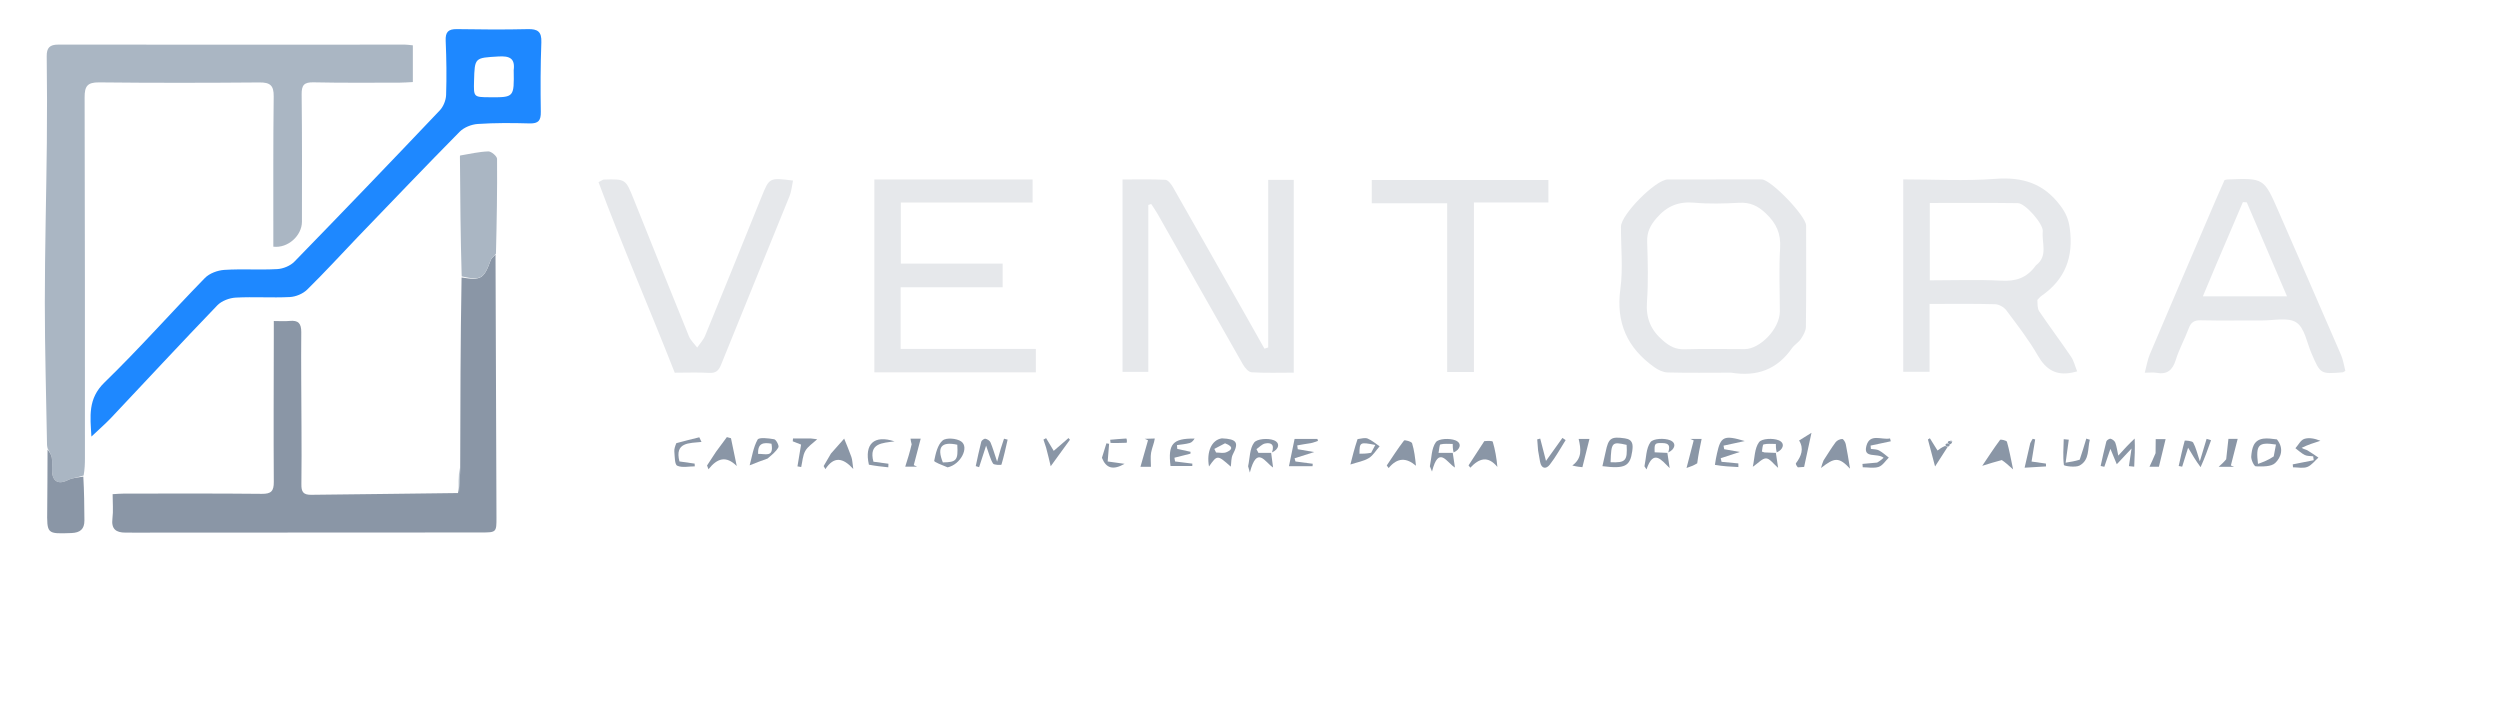
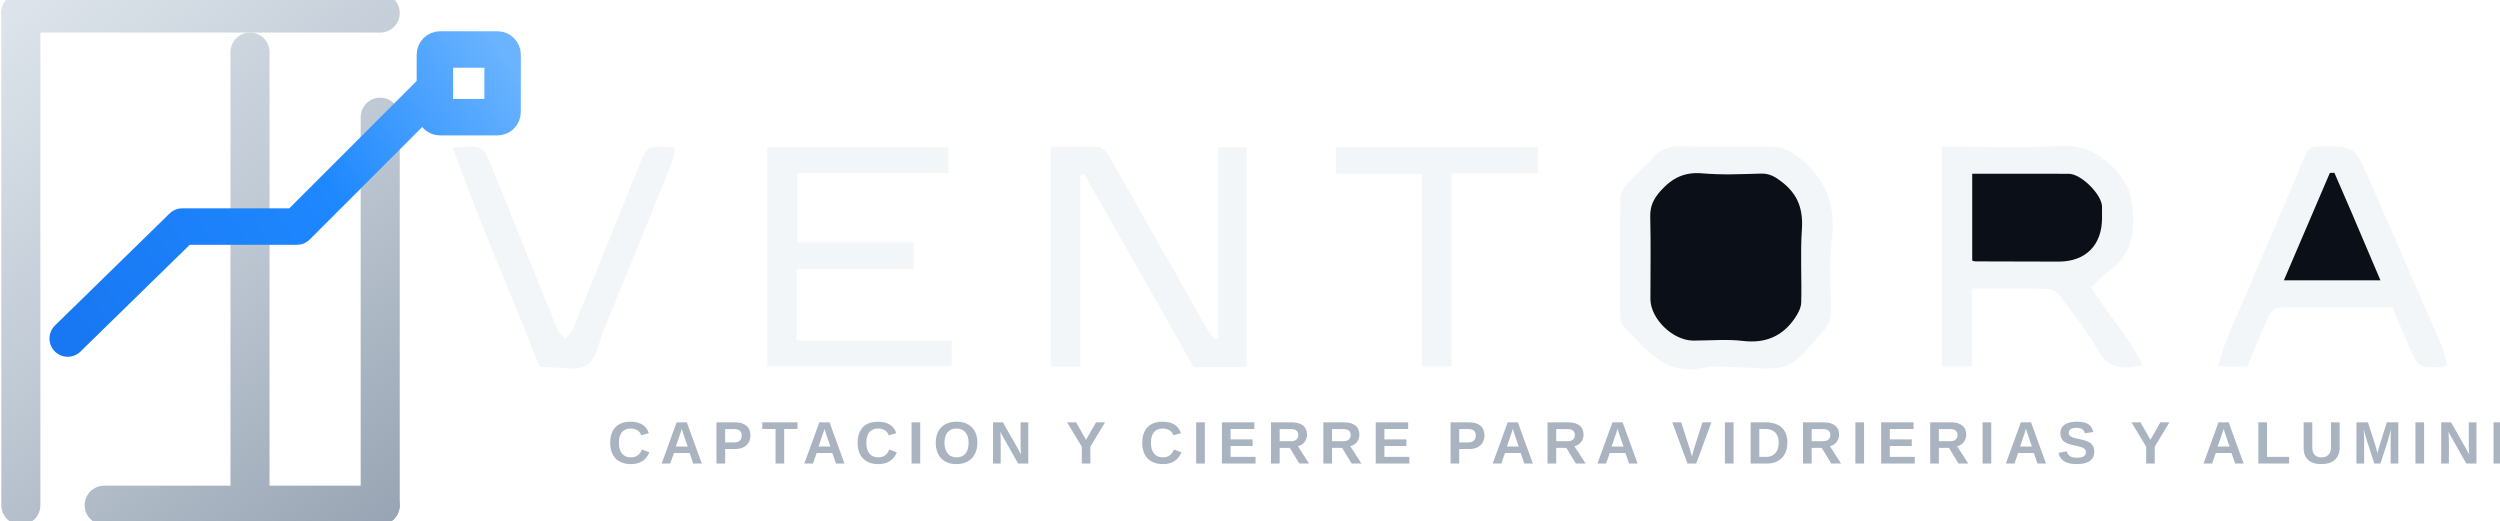
- <svg xmlns="http://www.w3.org/2000/svg" version="1.1" id="Layer_1" x="0px" y="0px" width="100%" viewBox="460 880 1060 305" enable-background="new 460 880 1060 305" xml:space="preserve">
-   <path fill="#AAB6C3" opacity="1" stroke="none" d=" M480.177,1070.122   C480.095,1069.63 479.95,1069.139 479.941,1068.646   C479.598,1048.521 478.999,1028.395 479.006,1008.27   C479.014,985.643 479.631,963.017 479.864,940.39   C479.99,928.226 479.956,916.058 479.807,903.895   C479.762,900.241 481.066,898.906 484.757,898.91   C533.753,898.971 582.749,898.927 631.745,898.92   C632.56,898.92 633.375,899.064 635.049,899.221   C635.049,904.267 635.049,909.246 635.049,914.792   C632.953,914.891 631.189,915.045 629.425,915.045   C617.26,915.048 605.091,915.181 592.931,914.909   C588.886,914.819 587.855,916.131 587.899,920.03   C588.104,938.026 588.056,956.026 588.023,974.024   C588.012,979.899 582.095,985.339 575.891,984.594   C575.891,982.924 575.89,981.158 575.891,979.392   C575.912,959.893 575.802,940.393 576.049,920.898   C576.109,916.208 574.539,914.92 570.001,914.958   C547.338,915.148 524.671,915.185 502.009,914.931   C497.011,914.875 495.864,916.599 495.878,921.268   C496.032,972.263 496,1023.259 496.011,1074.255   C496.012,1076.586 495.937,1078.918 495.457,1081.614   C492.959,1082.468 490.716,1082.591 488.882,1083.521   C484.96,1085.51 482.35,1084.336 482.087,1080.003   C481.966,1078.016 482.275,1075.981 481.961,1074.037   C481.741,1072.672 480.798,1071.423 480.177,1070.122  z" />
-   <path fill="#8A96A6" opacity="1" stroke="none" d=" M655.124,1078.023   C655.18,1051.394 655.235,1024.765 655.704,997.648   C663.959,998.999 665.177,998.258 668.068,990.27   C668.397,989.361 669.409,988.699 670.104,987.922   C670.234,1025.07 670.356,1062.218 670.502,1099.366   C670.527,1105.672 670.457,1105.766 664.139,1105.768   C615.163,1105.786 566.187,1105.815 517.211,1105.839   C515.879,1105.84 514.546,1105.825 513.213,1105.829   C509.191,1105.839 507.107,1104.332 507.674,1099.83   C508.083,1096.582 507.754,1093.241 507.754,1089.529   C509.638,1089.429 511.086,1089.287 512.533,1089.287   C532.024,1089.28 551.515,1089.183 571.004,1089.391   C574.998,1089.434 576.118,1088.223 576.091,1084.316   C575.953,1063.827 576.066,1043.336 576.091,1022.846   C576.093,1020.877 576.091,1018.907 576.091,1016.113   C578.628,1016.113 580.732,1016.283 582.799,1016.076   C586.473,1015.709 587.772,1017.11 587.737,1020.871   C587.612,1034.362 587.791,1047.857 587.831,1061.35   C587.855,1069.346 587.915,1077.343 587.791,1085.337   C587.744,1088.37 588.452,1089.849 591.942,1089.797   C612.422,1089.493 632.904,1089.389 654.184,1089.051   C655.029,1085.265 655.077,1081.644 655.124,1078.023  z" />
-   <path fill="#1E88FF" opacity="1" stroke="none" d=" M611.587,980.602   C604.33,988.203 597.472,995.703 590.225,1002.806   C588.432,1004.564 585.417,1005.82 582.895,1005.948   C575.252,1006.334 567.561,1005.769 559.921,1006.186   C557.241,1006.332 553.958,1007.577 552.14,1009.466   C537.047,1025.147 522.255,1041.117 507.315,1056.946   C504.78,1059.632 501.972,1062.06 498.762,1065.108   C498.251,1056.415 497.207,1049.054 504.293,1042.178   C518.979,1027.925 532.559,1012.536 546.866,997.88   C548.807,995.892 552.265,994.617 555.113,994.433   C562.577,993.95 570.107,994.516 577.579,994.096   C580.08,993.955 583.109,992.703 584.838,990.928   C605.523,969.693 626.05,948.303 646.466,926.809   C647.997,925.197 649.074,922.505 649.149,920.274   C649.405,912.625 649.302,904.95 648.967,897.301   C648.803,893.538 650.095,892.286 653.776,892.348   C663.769,892.515 673.769,892.588 683.758,892.351   C688.011,892.25 689.704,893.417 689.533,897.957   C689.162,907.774 689.15,917.612 689.304,927.437   C689.362,931.107 688.298,932.439 684.513,932.33   C677.191,932.118 669.838,932.074 662.538,932.565   C659.893,932.743 656.72,934.016 654.886,935.874   C640.388,950.553 626.156,965.494 611.587,980.602  M677.806,909.736   C678.474,904.669 675.985,903.673 671.377,903.945   C661.278,904.54 661.266,904.322 660.997,914.29   C660.811,921.187 660.811,921.187 667.551,921.233   C678.004,921.306 678.004,921.306 677.806,909.736  z" />
-   <path fill="#E6E8EB" opacity="1" stroke="none" d=" M988.53,1014.355   C991.205,1019.05 993.666,1023.445 996.126,1027.84   C996.658,1027.667 997.19,1027.494 997.722,1027.321   C997.722,1003.701 997.722,980.082 997.722,956.272   C1001.696,956.272 1004.959,956.272 1008.553,956.272   C1008.553,983.422 1008.553,1010.466 1008.553,1038.007   C1002.56,1038.007 996.603,1038.207 990.679,1037.851   C989.378,1037.773 987.813,1035.936 987.017,1034.54   C974.905,1013.32 962.907,992.036 950.862,970.777   C950.026,969.303 949.031,967.919 948.11,966.493   C947.702,966.627 947.294,966.761 946.886,966.896   C946.886,990.37 946.886,1013.845 946.886,1037.664   C942.927,1037.664 939.558,1037.664 935.955,1037.664   C935.955,1010.674 935.955,983.745 935.955,956.1   C941.978,956.1 948.063,955.934 954.124,956.247   C955.266,956.306 956.616,958.099 957.351,959.387   C967.725,977.58 978.01,995.824 988.53,1014.355  z" />
-   <path fill="#E6E8EB" opacity="1" stroke="none" d=" M1323.856,1007.15   C1323.921,1008.966 1323.825,1010.805 1324.649,1012.022   C1329.028,1018.492 1333.726,1024.745 1338.109,1031.212   C1339.315,1032.993 1339.818,1035.251 1340.715,1037.466   C1339.471,1037.768 1339,1037.899 1338.523,1037.995   C1331.834,1039.338 1327.501,1036.773 1324.067,1030.792   C1320.192,1024.042 1315.361,1017.821 1310.681,1011.568   C1309.681,1010.233 1307.566,1009.031 1305.932,1008.987   C1296.8,1008.741 1287.657,1008.869 1278.136,1008.869   C1278.136,1018.431 1278.136,1027.839 1278.136,1037.635   C1274.238,1037.635 1270.714,1037.635 1266.97,1037.635   C1266.97,1010.6 1266.97,983.57 1266.97,956.061   C1280.142,956.061 1293.14,956.818 1306.005,955.837   C1317.565,954.955 1326.508,957.738 1333.596,967.197   C1335.901,970.272 1337.062,972.948 1337.585,976.78   C1339.244,988.938 1335.68,998.477 1325.54,1005.486   C1325.002,1005.858 1324.591,1006.415 1323.856,1007.15  M1323.236,992.497   C1328.485,988.589 1325.625,982.974 1326.136,978.116   C1326.465,974.997 1318.719,966.176 1315.601,966.134   C1303.152,965.965 1290.7,966.064 1278.23,966.064   C1278.23,977.251 1278.23,987.958 1278.23,998.863   C1288.567,998.863 1298.568,998.486 1308.521,999.004   C1314.527,999.317 1319.25,998.063 1323.236,992.497  z" />
-   <path fill="#E6E8EB" opacity="1" stroke="none" d=" M1193.995,1038.011   C1184.678,1038.016 1175.856,1038.152 1167.044,1037.923   C1165.146,1037.874 1163.047,1036.843 1161.44,1035.701   C1149.997,1027.564 1145.081,1016.869 1147.037,1002.51   C1148.217,993.851 1147.247,984.902 1147.29,976.084   C1147.314,970.968 1162.043,956.108 1167.12,956.094   C1179.932,956.057 1192.744,956.072 1205.555,956.067   C1206.054,956.067 1206.555,956.05 1207.052,956.083   C1211.096,956.352 1225.788,971.608 1225.797,975.657   C1225.829,989.966 1225.876,1004.276 1225.702,1018.583   C1225.681,1020.324 1224.581,1022.204 1223.558,1023.738   C1222.564,1025.229 1220.798,1026.199 1219.766,1027.675   C1213.539,1036.579 1205.073,1039.836 1193.995,1038.011  M1214.65,1012.156   C1214.641,1003.174 1214.218,994.168 1214.765,985.22   C1215.145,979.002 1213.177,974.69 1208.699,970.457   C1205.252,967.199 1201.996,965.733 1197.349,965.982   C1191.047,966.321 1184.674,966.501 1178.403,965.945   C1171.708,965.352 1166.808,967.335 1162.378,972.47   C1159.67,975.61 1158.268,978.422 1158.401,982.559   C1158.675,991.032 1158.919,999.554 1158.313,1007.994   C1157.816,1014.918 1159.905,1019.946 1165.141,1024.43   C1167.987,1026.867 1170.515,1028.21 1174.3,1028.095   C1182.775,1027.837 1191.263,1028.031 1199.745,1028.027   C1206.136,1028.025 1214.548,1019.568 1214.65,1012.156  z" />
-   <path fill="#E6E8EB" opacity="1" stroke="none" d=" M868,956.083   C878.147,956.083 887.793,956.083 897.818,956.083   C897.818,959.307 897.818,962.373 897.818,965.882   C879.475,965.882 860.897,965.882 841.956,965.882   C841.956,974.668 841.956,983.026 841.956,991.765   C856.319,991.765 870.596,991.765 885.126,991.765   C885.126,995.23 885.126,998.318 885.126,1001.812   C870.666,1001.812 856.415,1001.812 841.88,1001.812   C841.88,1010.628 841.88,1019.048 841.88,1027.939   C860.838,1027.939 879.914,1027.939 899.203,1027.939   C899.203,1031.504 899.203,1034.601 899.203,1037.863   C876.349,1037.863 853.726,1037.863 830.726,1037.863   C830.726,1010.773 830.726,983.733 830.726,956.083   C842.987,956.083 855.243,956.083 868,956.083  z" />
-   <path fill="#E6E8EB" opacity="1" stroke="none" d=" M1399.274,965.271   C1400.704,962.039 1401.972,959.151 1403.2,956.355   C1403.688,956.242 1404.007,956.115 1404.332,956.101   C1419.913,955.454 1419.909,955.457 1426.138,969.737   C1434.973,989.988 1443.844,1010.224 1452.606,1030.506   C1453.545,1032.68 1453.866,1035.12 1454.424,1037.245   C1453.674,1037.693 1453.536,1037.842 1453.387,1037.854   C1443.844,1038.646 1443.872,1038.633 1440.082,1029.849   C1438.114,1025.291 1437.171,1019.066 1433.672,1016.737   C1430.171,1014.406 1424.063,1015.909 1419.096,1015.876   C1410.433,1015.819 1401.767,1016.008 1393.108,1015.803   C1390.288,1015.736 1388.965,1016.692 1388.011,1019.238   C1386.324,1023.746 1383.955,1028.021 1382.526,1032.598   C1381.158,1036.979 1378.861,1038.921 1374.271,1038.064   C1373.005,1037.828 1371.658,1038.029 1369.392,1038.029   C1370.179,1035.082 1370.549,1032.529 1371.523,1030.232   C1380.661,1008.668 1389.902,987.148 1399.274,965.271  M1399.682,992.137   C1397.81,996.603 1395.937,1001.069 1394.014,1005.653   C1406.127,1005.653 1417.548,1005.653 1429.697,1005.653   C1423.874,992.052 1418.253,978.925 1412.632,965.797   C1412.083,965.766 1411.533,965.734 1410.984,965.703   C1407.307,974.276 1403.629,982.848 1399.682,992.137  z" />
-   <path fill="#E6E8EB" opacity="1" stroke="none" d=" M781.063,967.986   C781.751,966.241 782.34,964.867 782.899,963.48   C786.197,955.29 786.195,955.289 796.237,956.561   C795.758,958.788 795.596,961.089 794.774,963.123   C785.127,986.993 775.344,1010.808 765.716,1034.686   C764.693,1037.223 763.464,1038.272 760.629,1038.104   C755.984,1037.827 751.311,1038.029 746.09,1038.029   C735.515,1011.036 723.867,984.355 713.778,957.244   C715.374,956.412 715.645,956.151 715.924,956.142   C725.243,955.871 725.248,955.873 728.639,964.314   C736.44,983.732 744.198,1003.168 752.093,1022.548   C752.821,1024.335 754.408,1025.771 755.597,1027.371   C756.739,1025.702 758.218,1024.172 758.971,1022.343   C766.367,1004.374 773.641,986.355 781.063,967.986  z" />
-   <path fill="#E6E8EB" opacity="1" stroke="none" d=" M1073.598,989   C1073.598,981.199 1073.598,973.897 1073.598,966.186   C1062.77,966.186 1052.346,966.186 1041.631,966.186   C1041.631,962.707 1041.631,959.641 1041.631,956.316   C1066.583,956.316 1091.356,956.316 1116.518,956.316   C1116.518,959.286 1116.518,962.34 1116.518,965.853   C1106.293,965.853 1095.881,965.853 1084.95,965.853   C1084.95,990.003 1084.95,1013.716 1084.95,1037.725   C1081.028,1037.725 1077.618,1037.725 1073.598,1037.725   C1073.598,1021.668 1073.598,1005.584 1073.598,989  z" />
-   <path fill="#AAB6C3" opacity="1" stroke="none" d=" M670.286,987.556   C669.409,988.699 668.397,989.361 668.068,990.27   C665.177,998.258 663.959,998.999 655.751,997.198   C655.261,980.458 655.135,963.68 655.013,946.901   C655.011,946.569 655.001,945.958 655.075,945.945   C659.056,945.27 663.035,944.34 667.041,944.196   C668.296,944.151 670.742,946.23 670.752,947.353   C670.865,960.63 670.62,973.911 670.286,987.556  z" />
-   <path fill="#8A96A6" opacity="1" stroke="none" d=" M480.159,1070.58   C480.798,1071.423 481.741,1072.672 481.961,1074.037   C482.275,1075.981 481.966,1078.016 482.087,1080.003   C482.35,1084.336 484.96,1085.51 488.882,1083.521   C490.716,1082.591 492.959,1082.468 495.328,1082.078   C495.691,1088.335 495.751,1094.493 495.791,1100.651   C495.815,1104.362 493.977,1105.884 490.247,1106.014   C479.839,1106.379 479.887,1106.482 480.02,1096.013   C480.126,1087.689 480.106,1079.363 480.159,1070.58  z" />
-   <path fill="#8A96A6" opacity="1" stroke="none" d=" M1365.098,1065.947   C1365.287,1069.925 1365.096,1073.9 1364.905,1077.876   C1364.159,1077.796 1363.412,1077.716 1362.666,1077.636   C1363.015,1075.275 1363.363,1072.915 1363.768,1070.176   C1361.648,1072.436 1359.824,1074.379 1357.515,1076.839   C1356.49,1074.361 1355.835,1072.778 1354.81,1070.298   C1353.781,1073.348 1353.009,1075.635 1352.237,1077.922   C1351.715,1077.807 1351.194,1077.692 1350.673,1077.578   C1351.457,1074.104 1352.174,1070.614 1353.093,1067.177   C1353.238,1066.636 1354.414,1065.901 1354.905,1066.032   C1355.686,1066.24 1356.64,1066.98 1356.901,1067.714   C1357.502,1069.409 1357.73,1071.235 1358.147,1073.181   C1360.445,1070.65 1362.582,1068.298 1365.098,1065.947  z" />
-   <path fill="#8A96A6" opacity="1" stroke="none" d=" M1393.049,1078.071   C1391.118,1075.494 1389.583,1072.907 1387.755,1069.825   C1386.892,1072.589 1386.068,1075.231 1385.243,1077.874   C1384.751,1077.778 1384.259,1077.682 1383.767,1077.587   C1384.566,1073.987 1385.334,1070.378 1386.322,1066.831   C1386.349,1066.735 1389.484,1066.89 1389.899,1067.635   C1391.082,1069.76 1391.608,1072.252 1392.727,1075.601   C1393.866,1071.822 1394.732,1068.951 1395.598,1066.081   C1396.228,1066.271 1396.858,1066.461 1397.487,1066.651   C1396.14,1070.454 1394.793,1074.258 1393.049,1078.071  z" />
-   <path fill="#8A96A6" opacity="1" stroke="none" d=" M884.331,1070.226   C884.873,1068.578 885.287,1067.295 885.701,1066.013   C886.213,1066.143 886.725,1066.273 887.237,1066.403   C886.416,1069.95 885.665,1073.518 884.615,1076.995   C884.546,1077.225 881.463,1077.217 881.046,1076.541   C879.859,1074.612 879.326,1072.281 878.112,1068.944   C876.903,1072.66 876.021,1075.372 875.139,1078.084   C874.664,1077.933 874.19,1077.782 873.716,1077.632   C874.475,1074.175 875.168,1070.702 876.059,1067.28   C876.206,1066.714 877.305,1065.93 877.81,1066.03   C878.618,1066.188 879.658,1066.849 879.964,1067.568   C880.932,1069.844 881.605,1072.245 882.777,1075.745   C883.447,1073.324 883.825,1071.958 884.331,1070.226  z" />
-   <path fill="#8A96A6" opacity="1" stroke="none" d=" M1060.371,1077.477   C1056.347,1074.039 1052.552,1073.88 1048.78,1078.457   C1048.515,1078.088 1048.25,1077.72 1047.985,1077.351   C1050.384,1073.793 1052.698,1070.17 1055.31,1066.776   C1055.574,1066.434 1058.502,1067.216 1058.724,1067.932   C1059.65,1070.917 1060.013,1074.075 1060.371,1077.477  z" />
-   <path fill="#8A96A6" opacity="1" stroke="none" d=" M978.079,1065.86   C984.477,1066.127 985.344,1067.688 982.729,1072.66   C981.953,1074.137 982.122,1076.111 981.858,1077.858   C976.159,1072.811 976.159,1072.811 972.613,1077.781   C971.503,1071.65 973.671,1066.511 978.079,1065.86  M979.418,1067.956   C977.903,1068.75 976.387,1069.543 974.872,1070.337   C975.121,1070.847 975.37,1071.357 975.619,1071.868   C977.061,1071.868 978.664,1072.272 979.908,1071.776   C981.962,1070.957 983.592,1069.542 979.418,1067.956  z" />
-   <path fill="#8A96A6" opacity="1" stroke="none" d=" M861.783,1078.161   C859.507,1077.211 855.988,1075.919 856.101,1075.365   C856.723,1072.306 857.525,1068.596 859.675,1066.767   C861.196,1065.474 865.647,1065.831 867.562,1067.186   C871.042,1069.649 867.325,1076.976 861.783,1078.161  M859.77,1076.062   C865.59,1075.991 866.287,1075.137 865.888,1068.561   C859.291,1067.127 857.097,1069.441 859.77,1076.062  z" />
-   <path fill="#8A96A6" opacity="1" stroke="none" d=" M1140.783,1071.635   C1141.991,1065.688 1143.091,1065.015 1148.947,1065.859   C1152.495,1066.371 1152.437,1068.71 1152.059,1071.36   C1151.155,1077.712 1148.974,1078.861 1139.426,1077.656   C1139.862,1075.758 1140.289,1073.9 1140.783,1071.635  M1142.882,1075.982   C1149.234,1076.279 1150.08,1075.364 1149.688,1068.623   C1143.451,1067.214 1143.186,1067.457 1142.882,1075.982  z" />
-   <path fill="#8A96A6" opacity="1" stroke="none" d=" M1187.126,1077.104   C1187.376,1075.214 1187.681,1073.755 1187.998,1072.3   C1189.576,1065.064 1190.948,1064.358 1199.783,1067.006   C1196.234,1067.773 1193.508,1068.362 1190.781,1068.95   C1190.872,1069.457 1190.964,1069.963 1191.055,1070.469   C1192.762,1070.769 1194.469,1071.07 1197.684,1071.636   C1194.105,1072.803 1191.845,1073.54 1189.585,1074.277   C1189.702,1074.788 1189.819,1075.3 1189.935,1075.811   C1192.311,1076.038 1194.687,1076.264 1197.063,1076.49   C1197.067,1077.005 1197.072,1077.52 1197.077,1078.034   C1193.78,1077.869 1190.483,1077.703 1187.126,1077.104  z" />
-   <path fill="#8A96A6" opacity="1" stroke="none" d=" M1425.407,1066.297   C1428.529,1070.121 1427.152,1073.963 1424.681,1076.316   C1422.969,1077.946 1419.255,1077.807 1416.455,1077.732   C1415.729,1077.713 1414.396,1074.908 1414.526,1073.49   C1414.821,1070.249 1415.344,1066.63 1419.59,1065.996   C1421.361,1065.732 1423.217,1066.038 1425.407,1066.297  M1424.055,1073.522   C1424.373,1071.848 1424.69,1070.174 1425.01,1068.489   C1417.574,1067.336 1416.385,1068.525 1417.39,1076.69   C1419.668,1075.858 1421.748,1075.099 1424.055,1073.522  z" />
-   <path fill="#8A96A6" opacity="1" stroke="none" d=" M1089.34,1067.047   C1090.758,1066.931 1092.798,1066.843 1092.937,1067.314   C1093.934,1070.702 1094.545,1074.205 1094.888,1077.98   C1090.854,1073.095 1087.141,1074.327 1083.414,1078.304   C1083.164,1077.977 1082.915,1077.649 1082.665,1077.322   C1084.805,1073.993 1086.944,1070.663 1089.34,1067.047  z" />
-   <path fill="#8A96A6" opacity="1" stroke="none" d=" M812.324,1072.305   C814.338,1070.002 816.133,1067.991 817.928,1065.979   C818.963,1068.573 820.081,1071.139 820.994,1073.776   C821.407,1074.967 821.411,1076.299 821.791,1078.839   C817.372,1073.983 813.578,1073.397 809.967,1078.906   C809.72,1078.475 809.473,1078.045 809.227,1077.615   C810.186,1075.942 811.146,1074.269 812.324,1072.305  z" />
-   <path fill="#8A96A6" opacity="1" stroke="none" d=" M1308.762,1075.067   C1306.031,1075.772 1303.712,1076.496 1300.468,1077.51   C1303.04,1073.687 1305.417,1070.01 1308.03,1066.51   C1308.271,1066.188 1310.789,1066.771 1310.945,1067.31   C1311.924,1070.701 1312.534,1074.198 1313.556,1079.037   C1311.32,1077.021 1310.246,1076.054 1308.762,1075.067  z" />
-   <path fill="#8A96A6" opacity="1" stroke="none" d=" M1233.188,1075.216   C1235.019,1072.433 1236.534,1069.866 1238.312,1067.497   C1238.889,1066.729 1240.153,1066.14 1241.108,1066.131   C1241.617,1066.127 1242.424,1067.476 1242.603,1068.319   C1243.26,1071.415 1243.71,1074.554 1244.414,1078.721   C1239.627,1073.59 1237.781,1074.012 1232.1,1078.433   C1232.518,1077.036 1232.747,1076.273 1233.188,1075.216  z" />
-   <path fill="#8A96A6" opacity="1" stroke="none" d=" M763.594,1071.552   C765.263,1069.275 766.729,1067.304 768.194,1065.332   C768.775,1065.492 769.355,1065.653 769.936,1065.813   C770.751,1069.74 771.566,1073.668 772.381,1077.595   C767.877,1073.111 764.141,1074.224 760.387,1078.975   C760.189,1078.436 759.991,1077.898 759.793,1077.359   C760.992,1075.525 762.191,1073.691 763.594,1071.552  z" />
-   <path fill="#8A96A6" opacity="1" stroke="none" d=" M998.973,1072.023   C999.217,1073.892 999.461,1075.761 999.782,1078.223   C996.365,1076.001 992.974,1068.644 989.936,1080.362   C989.69,1079.471 989.444,1078.579 989.198,1077.687   C989.945,1074.263 989.829,1070.183 991.752,1067.652   C992.977,1066.039 997.603,1065.715 1000.019,1066.628   C1003.028,1067.764 1002.229,1070.557 999.328,1071.825   C1000.543,1068.225 998.713,1067.58 996.388,1068.048   C995.065,1068.315 993.948,1069.606 992.739,1070.435   C993.018,1070.964 993.298,1071.494 993.578,1072.023   C995.376,1072.023 997.175,1072.023 998.973,1072.023  z" />
-   <path fill="#8A96A6" opacity="1" stroke="none" d=" M1255.898,1076.135   C1257.072,1075.478 1257.804,1074.847 1258.654,1074.114   C1255.993,1071.861 1249.876,1074.635 1251.355,1069.047   C1252.809,1063.553 1257.9,1066.661 1261.37,1065.893   C1261.479,1066.297 1261.588,1066.7 1261.697,1067.103   C1258.843,1067.71 1255.989,1068.318 1253.135,1068.926   C1253.173,1069.395 1253.211,1069.865 1253.249,1070.334   C1254.407,1070.527 1255.707,1070.451 1256.69,1070.974   C1258.193,1071.773 1259.478,1072.985 1260.855,1074.022   C1259.443,1075.388 1258.245,1077.392 1256.564,1077.958   C1254.522,1078.646 1252.072,1078.121 1249.799,1078.121   C1249.759,1077.647 1249.72,1077.173 1249.681,1076.699   C1251.606,1076.52 1253.531,1076.341 1255.898,1076.135  z" />
-   <path fill="#8A96A6" opacity="1" stroke="none" d=" M1015.825,1067.89   C1013.607,1068.211 1011.819,1068.531 1010.031,1068.85   C1010.106,1069.391 1010.181,1069.932 1010.256,1070.473   C1012.077,1070.786 1013.897,1071.099 1017.229,1071.672   C1013.533,1072.843 1011.215,1073.578 1008.896,1074.312   C1009.024,1074.763 1009.152,1075.215 1009.28,1075.666   C1011.717,1075.988 1014.155,1076.309 1016.592,1076.631   C1016.571,1076.978 1016.549,1077.325 1016.527,1077.672   C1013.426,1077.672 1010.324,1077.672 1006.514,1077.672   C1007.311,1073.817 1008.092,1070.04 1008.902,1066.119   C1012.379,1066.119 1015.48,1066.119 1018.581,1066.119   C1018.663,1066.392 1018.745,1066.664 1018.827,1066.937   C1017.97,1067.254 1017.112,1067.57 1015.825,1067.89  z" />
-   <path fill="#8A96A6" opacity="1" stroke="none" d=" M1435.906,1069.876   C1436.789,1070.502 1437.662,1070.548 1438.334,1070.94   C1439.943,1071.879 1441.457,1072.982 1443.01,1074.018   C1441.458,1075.391 1440.109,1077.288 1438.298,1077.986   C1436.522,1078.671 1434.276,1078.135 1432.237,1078.135   C1432.197,1077.72 1432.158,1077.305 1432.119,1076.89   C1435.084,1076.305 1438.05,1075.72 1441.015,1075.135   C1440.94,1074.58 1440.864,1074.025 1440.788,1073.47   C1439.594,1073.311 1438.261,1073.434 1437.239,1072.927   C1435.792,1072.211 1434.574,1071.031 1433.259,1070.048   C1434.484,1068.677 1435.476,1066.615 1436.991,1066.105   C1439.023,1065.42 1441.459,1065.935 1443.86,1066.891   C1441.175,1067.745 1438.489,1068.6 1435.906,1069.876  z" />
-   <path fill="#8A96A6" opacity="1" stroke="none" d=" M1212.971,1072.025   C1213.249,1073.875 1213.526,1075.726 1213.923,1078.374   C1211.907,1076.666 1210.435,1074.437 1208.852,1074.355   C1207.258,1074.272 1205.553,1076.324 1203.187,1077.92   C1203.996,1074.204 1203.901,1070.094 1205.832,1067.484   C1206.992,1065.916 1211.708,1065.703 1214.114,1066.662   C1217.04,1067.829 1216.146,1070.609 1213.329,1071.827   C1212.956,1070.235 1212.958,1069.235 1212.959,1068.234   C1211.219,1068.249 1209.419,1068.023 1207.775,1068.427   C1207.299,1068.545 1207.267,1070.468 1207.049,1071.482   C1207.83,1071.736 1207.979,1071.821 1208.131,1071.828   C1209.744,1071.901 1211.358,1071.961 1212.971,1072.025  z" />
-   <path fill="#8A96A6" opacity="1" stroke="none" d=" M1166.971,1072.025   C1167.25,1073.875 1167.53,1075.724 1167.945,1078.475   C1164.426,1075.053 1161.086,1070.21 1158.122,1079.037   C1157.83,1078.593 1157.539,1078.149 1157.248,1077.705   C1157.998,1074.214 1157.895,1070.098 1159.821,1067.469   C1160.966,1065.906 1165.698,1065.698 1168.109,1066.66   C1171.041,1067.83 1170.146,1070.61 1167.326,1071.83   C1168.266,1068.914 1167.585,1067.929 1164.924,1067.864   C1161.65,1067.783 1161.402,1067.955 1161.574,1071.78   C1163.361,1071.861 1165.166,1071.943 1166.971,1072.025  z" />
-   <path fill="#8A96A6" opacity="1" stroke="none" d=" M966.503,1065.949   C966.123,1066.621 965.4,1067.564 964.482,1067.826   C962.724,1068.328 960.856,1068.443 959.034,1068.719   C959.076,1069.256 959.118,1069.794 959.16,1070.331   C961.033,1070.739 962.906,1071.147 964.779,1071.555   C964.773,1071.82 964.768,1072.086 964.762,1072.351   C962.49,1072.926 960.218,1073.502 957.946,1074.077   C958.04,1074.605 958.135,1075.132 958.229,1075.66   C960.671,1075.965 963.113,1076.27 965.555,1076.575   C965.547,1076.914 965.538,1077.254 965.529,1077.593   C962.465,1077.593 959.401,1077.593 956.294,1077.593   C955.205,1068.222 957.136,1065.87 966.503,1065.949  z" />
-   <path fill="#8A96A6" opacity="1" stroke="none" d=" M1075.971,1072.025   C1076.247,1073.873 1076.522,1075.721 1076.897,1078.234   C1073.463,1076.21 1070.048,1068.581 1067.17,1079.931   C1066.866,1079.189 1066.562,1078.447 1066.259,1077.706   C1067.002,1074.223 1066.895,1070.121 1068.81,1067.491   C1069.939,1065.939 1074.656,1065.744 1077.064,1066.697   C1080.021,1067.866 1079.2,1070.627 1076.321,1071.836   C1075.956,1070.235 1075.954,1069.234 1075.953,1068.233   C1074.212,1068.248 1072.411,1068.024 1070.767,1068.43   C1070.291,1068.547 1070.263,1070.476 1069.934,1072.025   C1072.441,1072.025 1074.206,1072.025 1075.971,1072.025  z" />
-   <path fill="#8A96A6" opacity="1" stroke="none" d=" M1035.604,1066.181   C1037.307,1065.944 1038.8,1065.487 1039.898,1065.956   C1041.718,1066.733 1043.284,1068.105 1044.956,1069.226   C1043.455,1070.932 1042.229,1073.087 1040.379,1074.226   C1038.245,1075.541 1035.559,1075.96 1032.568,1076.949   C1033.33,1073.907 1034.273,1070.142 1035.604,1066.181  M1041.367,1071.979   C1041.925,1070.928 1042.483,1069.877 1043.128,1068.664   C1036.626,1067.356 1036.428,1067.473 1036.421,1072.376   C1037.844,1072.376 1039.27,1072.376 1041.367,1071.979  z" />
-   <path fill="#8A96A6" opacity="1" stroke="none" d=" M785.433,1074.429   C782.857,1075.314 780.686,1076.174 777.854,1077.296   C778.825,1073.799 779.365,1069.74 781.213,1066.406   C781.814,1065.323 785.892,1065.82 788.26,1066.252   C789.094,1066.404 790.411,1068.976 790.045,1069.652   C789.065,1071.465 787.294,1072.85 785.433,1074.429  M787.109,1068.136   C783.834,1067.526 781.174,1067.764 781.456,1072.476   C784.332,1072.254 788.232,1074.264 787.109,1068.136  z" />
-   <path fill="#8A96A6" opacity="1" stroke="none" d=" M1341.795,1074.906   C1342.885,1071.697 1343.739,1068.834 1344.593,1065.972   C1345.091,1066.131 1345.588,1066.29 1346.086,1066.448   C1345.083,1070.274 1346.054,1075.01 1341.764,1077.373   C1340,1078.346 1335.14,1077.581 1335.088,1077.171   C1334.628,1073.578 1334.937,1069.887 1335.018,1066.226   C1335.734,1066.292 1336.451,1066.358 1337.167,1066.425   C1336.766,1069.343 1336.365,1072.26 1335.828,1076.176   C1338.033,1075.821 1339.796,1075.537 1341.795,1074.906  z" />
-   <path fill="#8A96A6" opacity="1" stroke="none" d=" M1112.151,1071.029   C1111.976,1069.193 1111.876,1067.745 1111.777,1066.296   C1112.202,1066.186 1112.627,1066.076 1113.052,1065.966   C1113.843,1069.018 1114.633,1072.07 1115.502,1075.427   C1117.88,1072.099 1120.174,1068.889 1122.469,1065.678   C1122.925,1065.984 1123.38,1066.289 1123.836,1066.594   C1121.62,1070.094 1119.64,1073.778 1117.098,1077.023   C1115.58,1078.962 1113.579,1078.876 1112.994,1075.816   C1112.715,1074.354 1112.481,1072.883 1112.151,1071.029  z" />
-   <path fill="#8A96A6" opacity="1" stroke="none" d=" M746.767,1067.902   C750.256,1066.942 753.378,1066.177 756.5,1065.413   C756.813,1066.068 757.126,1066.723 757.439,1067.377   C752.228,1067.938 745.959,1067.429 748.083,1075.65   C750.131,1075.943 752.33,1076.257 754.53,1076.572   C754.548,1076.958 754.566,1077.345 754.585,1077.731   C752.06,1077.731 749.22,1078.414 747.137,1077.454   C746.034,1076.945 746.124,1073.593 745.919,1071.5   C745.81,1070.393 746.223,1069.234 746.767,1067.902  z" />
-   <path fill="#8A96A6" opacity="1" stroke="none" d=" M828.412,1077.026   C826.423,1068.223 830.609,1064.289 839.292,1067.14   C834.171,1067.86 828.231,1067.781 830.332,1075.767   C832.376,1076.042 834.534,1076.333 836.693,1076.624   C836.676,1077.128 836.66,1077.632 836.644,1078.137   C833.99,1077.864 831.336,1077.59 828.412,1077.026  z" />
-   <path fill="#8A96A6" opacity="1" stroke="none" d=" M1222.29,1078.155   C1221.753,1077.55 1221.272,1076.703 1221.506,1076.39   C1223.764,1073.371 1224.979,1070.283 1222.818,1066.772   C1224.433,1065.77 1226.06,1064.759 1228.066,1063.513   C1227.067,1068.148 1226.092,1072.671 1224.949,1077.971   C1225.156,1077.954 1223.917,1078.058 1222.29,1078.155  z" />
-   <path fill="#8A96A6" opacity="1" stroke="none" d=" M903.545,1069.792   C903.058,1068.433 902.74,1067.411 902.422,1066.389   C902.8,1066.187 903.177,1065.986 903.554,1065.784   C904.544,1067.435 905.534,1069.085 906.779,1071.162   C908.894,1069.328 910.964,1067.533 913.034,1065.739   C913.242,1065.976 913.451,1066.213 913.659,1066.45   C910.965,1070.161 908.27,1073.872 905.501,1077.685   C904.927,1075.257 904.321,1072.693 903.545,1069.792  z" />
-   <path fill="#8A96A6" opacity="1" stroke="none" d=" M846.544,1068.38   C846.257,1067.368 846.158,1066.682 846.058,1065.997   C847.832,1065.997 849.607,1065.997 850.377,1065.997   C849.38,1069.804 848.41,1073.505 847.44,1077.206   C847.9,1077.422 848.361,1077.638 848.821,1077.854   C847.069,1077.854 845.318,1077.854 843.825,1077.854   C844.775,1074.863 845.753,1071.785 846.544,1068.38  z" />
-   <path fill="#8A96A6" opacity="1" stroke="none" d=" M1403.903,1074.72   C1404.258,1071.687 1404.539,1069.047 1404.853,1066.083   C1406.055,1066.083 1407.825,1066.083 1408.775,1066.083   C1407.824,1069.794 1406.853,1073.58 1405.883,1077.366   C1406.348,1077.553 1406.813,1077.74 1407.278,1077.927   C1405.34,1077.927 1403.401,1077.927 1400.709,1077.927   C1402.088,1076.682 1402.958,1075.898 1403.903,1074.72  z" />
-   <path fill="#8A96A6" opacity="1" stroke="none" d=" M1373.964,1072.137   C1374.022,1070.01 1374.022,1068.275 1374.022,1066.184   C1375.338,1066.184 1377.226,1066.184 1378.218,1066.184   C1377.345,1069.781 1376.425,1073.574 1375.375,1077.908   C1374.936,1077.908 1373.176,1077.908 1371.373,1077.908   C1372.236,1076.075 1373.071,1074.302 1373.964,1072.137  z" />
-   <path fill="#8A96A6" opacity="1" stroke="none" d=" M1179.619,1076.445   C1178.116,1077.39 1176.383,1077.983 1175.091,1078.426   C1176.168,1074.276 1177.146,1070.506 1178.124,1066.737   C1177.646,1066.531 1177.168,1066.325 1176.69,1066.119   C1178.626,1066.119 1180.561,1066.119 1181.488,1066.119   C1180.791,1069.432 1180.09,1072.763 1179.619,1076.445  z" />
-   <path fill="#8A96A6" opacity="1" stroke="none" d=" M1126.669,1077.373   C1130.899,1074.292 1130.33,1070.359 1129.344,1066.101   C1131.149,1066.101 1132.904,1066.101 1133.93,1066.101   C1132.998,1069.835 1132.047,1073.646 1130.94,1078.081   C1130.494,1078.045 1128.573,1077.891 1126.669,1077.373  z" />
-   <path fill="#8A96A6" opacity="1" stroke="none" d=" M949.637,1065.925   C949.357,1067.937 948.435,1069.868 948.071,1071.899   C947.735,1073.765 948,1075.739 948,1077.926   C946.595,1077.926 944.651,1077.926 943.554,1077.926   C944.607,1074.229 945.683,1070.457 946.758,1066.685   C946.294,1066.477 945.831,1066.269 945.367,1066.061   C946.658,1066.004 947.948,1065.946 949.637,1065.925  z" />
-   <path fill="#8A96A6" opacity="1" stroke="none" d=" M803.664,1065.898   C804.953,1066.021 805.812,1066.143 806.487,1066.239   C804.631,1067.991 802.508,1069.296 801.442,1071.194   C800.332,1073.17 800.244,1075.719 799.708,1078.017   C799.18,1077.927 798.652,1077.837 798.123,1077.747   C798.617,1074.767 799.112,1071.786 799.656,1068.508   C798.571,1068.081 797.352,1067.6 796.133,1067.12   C796.166,1066.713 796.199,1066.305 796.232,1065.897   C798.566,1065.897 800.9,1065.897 803.664,1065.898  z" />
-   <path fill="#8A96A6" opacity="1" stroke="none" d=" M1320.818,1067.934   C1321.227,1067.047 1321.55,1066.551 1321.873,1066.054   C1322.22,1066.142 1322.568,1066.229 1322.915,1066.317   C1322.417,1069.357 1321.919,1072.397 1321.379,1075.696   C1323.392,1075.981 1325.431,1076.269 1327.47,1076.558   C1327.484,1076.959 1327.499,1077.361 1327.513,1077.762   C1324.841,1077.922 1322.169,1078.082 1318.436,1078.306   C1319.302,1074.54 1320.017,1071.432 1320.818,1067.934  z" />
-   <path fill="#8A96A6" opacity="1" stroke="none" d=" M927.218,1074.112   C927.908,1071.796 928.515,1069.882 929.123,1067.968   C929.502,1068.037 929.881,1068.107 930.26,1068.177   C930.067,1070.578 929.873,1072.98 929.656,1075.667   C932.116,1076.006 934.299,1076.307 936.829,1076.656   C932.006,1079.41 929.02,1078.649 927.218,1074.112  z" />
-   <path fill="#8A96A6" opacity="1" stroke="none" d=" M1285.801,1069.479   C1284.01,1072.266 1282.22,1075.052 1280.468,1077.779   C1279.435,1073.877 1278.437,1070.105 1277.439,1066.334   C1277.716,1066.165 1277.994,1065.996 1278.271,1065.827   C1279.288,1067.458 1280.304,1069.09 1281.509,1071.023   C1282.402,1070.355 1283.265,1069.71 1284.669,1069.101   C1285.408,1069.252 1285.604,1069.365 1285.801,1069.479  z" />
-   <path fill="#AAB6C3" opacity="1" stroke="none" d=" M654.826,1078.302   C655.077,1081.644 655.029,1085.265 654.623,1089.017   C654.353,1085.627 654.44,1082.104 654.826,1078.302  z" />
-   <path fill="#8A96A6" opacity="1" stroke="none" d=" M937.601,1065.924   C937.919,1066.584 937.821,1067.73 937.664,1067.738   C935.403,1067.854 933.134,1067.817 930.867,1067.817   C930.817,1067.366 930.766,1066.914 930.716,1066.463   C932.863,1066.268 935.01,1066.074 937.601,1065.924  z" />
-   <path fill="#8A96A6" opacity="1" stroke="none" d=" M1284.952,1068.918   C1284.789,1068.376 1284.968,1068.108 1285.703,1068.005   C1286.372,1068.232 1286.567,1068.35 1286.761,1068.467   C1286.702,1068.815 1286.524,1069.083 1286.013,1069.375   C1285.604,1069.365 1285.408,1069.252 1284.952,1068.918  z" />
-   <path fill="#8A96A6" opacity="1" stroke="none" d=" M1285.92,1067.892   C1285.763,1067.346 1285.945,1067.076 1286.663,1066.959   C1287.302,1067.169 1287.484,1067.279 1287.665,1067.388   C1287.639,1067.748 1287.476,1068.027 1286.969,1068.347   C1286.567,1068.35 1286.372,1068.232 1285.92,1067.892  z" />
-   <path fill="#8A96A6" opacity="1" stroke="none" d=" M865.483,1062.503   C865.476,1062.484 865.49,1062.521 865.483,1062.503  z" />
-   <path fill="#8A96A6" opacity="1" stroke="none" d=" M1286.883,1066.848   C1287.123,1066.752 1287.6,1066.869 1287.871,1067.187   C1287.484,1067.279 1287.302,1067.169 1286.883,1066.848  z" />
+ <svg xmlns="http://www.w3.org/2000/svg" viewBox="480 900 960 200" role="img" aria-labelledby="ventoraLogoTitle ventoraLogoDesc">
+   <defs>
+     <linearGradient id="frameGradientDark" x1="488" y1="905" x2="640" y2="1094" gradientUnits="userSpaceOnUse">
+       <stop offset="0" stop-color="#DCE3EA" />
+       <stop offset="0.48" stop-color="#BFC9D4" />
+       <stop offset="1" stop-color="#98A4B3" />
+     </linearGradient>
+     <linearGradient id="accentGradientDark" x1="506" y1="1031" x2="671" y2="918" gradientUnits="userSpaceOnUse">
+       <stop offset="0" stop-color="#1877F2" />
+       <stop offset="0.58" stop-color="#1E88FF" />
+       <stop offset="1" stop-color="#69B3FF" />
+     </linearGradient>
+   </defs>
+   <g fill="none" stroke-linecap="round" stroke-linejoin="round" aria-hidden="true">
+     <path d="M488 905H626" stroke="url(#frameGradientDark)" stroke-width="15" />
+     <path d="M488 905V1094" stroke="url(#frameGradientDark)" stroke-width="15" />
+     <path d="M626 945V1094" stroke="url(#frameGradientDark)" stroke-width="15" />
+     <path d="M520 1094H626" stroke="url(#frameGradientDark)" stroke-width="15" />
+     <path d="M576 920V1094" stroke="url(#frameGradientDark)" stroke-width="15" />
+     <polyline points="506,1030 550,987 594,987 647,934" stroke="url(#accentGradientDark)" stroke-width="14" />
+     <rect x="647" y="919" width="26" height="26" rx="2" stroke="url(#accentGradientDark)" stroke-width="14" />
+   </g>
+   <g transform="translate(-60 0)">
+     <path fill="#F3F6F9" d=" M1013.89,1041.026  C1008.41,1041.026 1003.419,1041.026 998.412,1041.026  C984.355,1016.242 970.387,991.617 956.419,966.992  C955.893,967.128 955.368,967.264 954.842,967.399  C954.842,991.85 954.842,1016.3 954.842,1040.788  C950.57,1040.788 947.134,1040.788 943.471,1040.788  C943.471,1012.637 943.471,984.728 943.471,956.271  C949.807,956.271 955.933,956.04 962.016,956.444  C963.423,956.537 965.082,958.575 965.954,960.102  C978.573,982.188 991.067,1004.346 1003.633,1026.463  C1004.421,1027.851 1005.56,1029.04 1006.536,1030.321  C1006.939,1030.151 1007.343,1029.981 1007.746,1029.811  C1007.746,1005.46 1007.746,981.109 1007.746,956.514  C1011.7,956.514 1015.103,956.514 1018.749,956.514  C1018.749,984.655 1018.749,1012.57 1018.749,1040.824  C1017.265,1040.892 1015.822,1040.959 1013.89,1041.026 z" />
+     <path fill="#F3F6F9" d=" M1285.646,978  C1285.646,970.542 1285.646,963.583 1285.646,956.266  C1300.919,956.266 1315.739,956.888 1330.473,956.037  C1339.647,955.508 1345.877,958.45 1352.121,964.954  C1357.178,970.222 1358.781,975.343 1359.132,982.382  C1359.586,991.469 1357.502,998.491 1350.045,1003.883  C1347.516,1005.711 1345.449,1008.178 1343.142,1010.38  C1349.191,1020.727 1357.568,1029.219 1362.772,1040.197  C1354.673,1042.152 1349.379,1041.289 1345.432,1034.236  C1341.312,1026.875 1335.918,1020.211 1330.871,1013.397  C1329.956,1012.162 1328.045,1010.988 1326.568,1010.955  C1316.933,1010.738 1307.291,1010.843 1297.276,1010.843  C1297.276,1020.853 1297.276,1030.609 1297.276,1040.686  C1293.335,1040.686 1289.761,1040.686 1285.646,1040.686  C1285.646,1020.019 1285.646,999.259 1285.646,978 M1308.513,966.711  C1304.766,966.711 1301.019,966.711 1297.329,966.711  C1297.329,978.317 1297.329,989.236 1297.329,1000.092  C1297.921,1000.234 1298.239,1000.376 1298.558,1000.377  C1309.208,1000.415 1319.858,1000.454 1330.508,1000.461  C1340.863,1000.467 1347.18,994.133 1347.181,983.789  C1347.181,982.291 1347.208,980.793 1347.176,979.296  C1347.076,974.655 1339.144,966.761 1334.47,966.735  C1326.15,966.689 1317.829,966.72 1308.513,966.711 z" />
+     <path fill="#F3F6F9" d=" M1173.741,961.716  C1177.107,957.265 1181.121,955.911 1186.44,956.107  C1198.248,956.541 1210.086,956.109 1221.903,956.386  C1224.258,956.442 1226.852,957.681 1228.864,959.062  C1240.708,967.194 1245.267,978.212 1243.376,992.709  C1242.18,1001.88 1243.294,1011.336 1243.028,1020.654  C1242.97,1022.695 1241.916,1025.117 1240.524,1026.634  C1236.031,1031.535 1231.922,1037.894 1226.233,1040.281  C1220.548,1042.667 1213.141,1040.965 1206.488,1041.019  C1202.491,1041.052 1198.321,1040.267 1194.528,1041.143  C1179.299,1044.663 1171.711,1033.891 1163.126,1024.934  C1162.35,1024.124 1162.13,1022.515 1162.125,1021.275  C1162.059,1006.287 1162.012,991.299 1162.181,976.313  C1162.2,974.576 1163.178,972.529 1164.353,971.187  C1167.198,967.938 1170.421,965.02 1173.741,961.716 M1190.749,1030.793  C1196.911,1030.785 1203.145,1030.184 1209.219,1030.912  C1217.859,1031.947 1224.41,1029.202 1229.218,1022.19  C1230.426,1020.428 1231.614,1018.212 1231.67,1016.173  C1231.926,1006.853 1231.284,997.488 1231.924,988.206  C1232.449,980.604 1230.571,974.844 1224.467,970.035  C1221.827,967.956 1219.61,966.555 1216.173,966.655  C1208.685,966.874 1201.141,967.216 1193.703,966.564  C1186.885,965.966 1182.168,968.291 1177.715,973.251  C1174.939,976.343 1173.584,979.149 1173.688,983.294  C1173.949,993.78 1173.756,1004.277 1173.755,1014.77  C1173.755,1022.319 1182.246,1030.776 1190.749,1030.793 z" />
+     <path fill="#F3F6F9" d=" M845.905,1020.993  C845.904,1024.471 845.904,1027.447 845.904,1030.737  C865.919,1030.737 885.531,1030.737 905.476,1030.737  C905.476,1034.095 905.476,1037.162 905.476,1040.633  C882.123,1040.633 858.567,1040.633 834.623,1040.633  C834.623,1012.813 834.623,984.8 834.623,956.51  C857.796,956.51 880.856,956.51 904.197,956.51  C904.197,959.773 904.197,962.873 904.197,966.45  C884.952,966.45 865.732,966.45 846.208,966.45  C846.208,975.482 846.208,984.047 846.208,992.971  C860.988,992.971 875.747,992.971 890.828,992.971  C890.828,996.543 890.828,999.77 890.828,1003.356  C876.072,1003.356 861.318,1003.356 845.906,1003.356  C845.906,1009.285 845.906,1014.889 845.905,1020.993 z" />
+     <path fill="#F3F6F9" d=" M1406.532,1003.436  C1412.908,988.605 1419.136,974.122 1425.242,959.589  C1426.278,957.124 1427.601,956.192 1430.415,956.179  C1444.191,956.117 1444.174,956.019 1449.623,968.522  C1458.971,989.97 1468.373,1011.394 1477.66,1032.868  C1478.672,1035.206 1479.08,1037.805 1479.722,1040.119  C1478.802,1040.649 1478.536,1040.933 1478.259,1040.943  C1468.572,1041.315 1468.58,1041.308 1464.799,1032.404  C1462.792,1027.678 1460.752,1022.966 1458.633,1018.03  C1444.124,1018.03 1429.655,1017.957 1415.189,1018.156  C1413.891,1018.174 1412.029,1019.681 1411.432,1020.964  C1408.426,1027.429 1405.752,1034.049 1402.891,1040.783  C1399.414,1040.783 1396.004,1040.783 1391.644,1040.783  C1395.107,1027.547 1401.689,1016.018 1406.532,1003.436 M1442.997,981.499  C1440.801,976.448 1438.604,971.397 1436.408,966.346  C1435.826,966.364 1435.243,966.382 1434.661,966.399  C1428.808,980.066 1422.955,993.733 1417.001,1007.636  C1429.674,1007.636 1441.597,1007.636 1454.093,1007.636  C1450.379,998.932 1446.814,990.576 1442.997,981.499 z" />
+     <path fill="#F3F6F9" d=" M772.052,1026.25  C769.899,1031.331 769.073,1037.978 765.487,1040.231  C761.639,1042.65 755.196,1040.946 749.885,1041.02  C749.059,1041.032 748.231,1040.936 747.141,1040.874  C736.404,1012.835 723.952,985.426 713.878,956.681  C725.513,955.653 725.497,955.659 729.189,964.841  C737.432,985.344 745.662,1005.852 754.009,1026.312  C754.593,1027.741 756.1,1028.794 757.178,1030.021  C758.118,1028.825 759.395,1027.767 759.948,1026.413  C768.432,1005.648 776.821,984.845 785.233,964.051  C788.633,955.648 788.634,955.648 799.103,956.662  C798.671,958.865 798.584,961.135 797.783,963.117  C789.309,984.065 780.721,1004.967 772.052,1026.25 z" />
+     <path fill="#F3F6F9" d=" M1097.427,1024.996  C1097.427,1030.47 1097.427,1035.445 1097.427,1040.713  C1093.592,1040.713 1090.04,1040.713 1086.019,1040.713  C1086.019,1016.192 1086.019,991.656 1086.019,966.784  C1074.811,966.784 1064.059,966.784 1053.039,966.784  C1053.039,963.19 1053.039,959.936 1053.039,956.502  C1078.916,956.502 1104.619,956.502 1130.575,956.502  C1130.575,959.852 1130.575,962.944 1130.575,966.632  C1119.645,966.632 1108.76,966.632 1097.427,966.632  C1097.427,986.314 1097.427,1005.406 1097.427,1024.996 z" />
+     <path fill="#0B0F17" d=" M1309.01,966.715 C1317.829,966.72 1326.15,966.689 1334.47,966.735 C1339.144,966.761 1347.076,974.655 1347.176,979.296 C1347.208,980.793 1347.181,982.291 1347.181,983.789 C1347.18,994.133 1340.863,1000.467 1330.508,1000.461 C1319.858,1000.454 1309.208,1000.415 1298.558,1000.377 C1298.239,1000.376 1297.921,1000.234 1297.329,1000.092 C1297.329,989.236 1297.329,978.317 1297.329,966.711 C1301.019,966.711 1304.766,966.711 1309.01,966.715 z" />
+     <path fill="#0B0F17" d=" M1190.287,1030.793 C1182.246,1030.776 1173.755,1022.319 1173.755,1014.77 C1173.756,1004.277 1173.949,993.78 1173.688,983.294 C1173.584,979.149 1174.939,976.343 1177.715,973.251 C1182.168,968.291 1186.885,965.966 1193.703,966.564 C1201.141,967.216 1208.685,966.874 1216.173,966.655 C1219.61,966.555 1221.827,967.956 1224.467,970.035 C1230.571,974.844 1232.449,980.604 1231.924,988.206 C1231.284,997.488 1231.926,1006.853 1231.67,1016.173 C1231.614,1018.212 1230.426,1020.428 1229.218,1022.19 C1224.41,1029.202 1217.859,1031.947 1209.219,1030.912 C1203.145,1030.184 1196.911,1030.785 1190.287,1030.793 z" />
+     <path fill="#0B0F17" d=" M1443.123,981.86 C1446.814,990.576 1450.379,998.932 1454.093,1007.636 C1441.597,1007.636 1429.674,1007.636 1417.001,1007.636 C1422.955,993.733 1428.808,980.066 1434.661,966.399 C1435.243,966.382 1435.826,966.364 1436.408,966.346 C1438.604,971.397 1440.801,976.448 1443.123,981.86 z" />
+   </g>
+   <text x="1098" y="1078" fill="#AAB4C0" font-family="Segoe UI, Arial, sans-serif" font-size="23" font-weight="700" letter-spacing="3.5" text-anchor="middle">
+     CAPTACION Y CIERRE PARA VIDRIERIAS Y ALUMINIOS
+   </text>
</svg>
